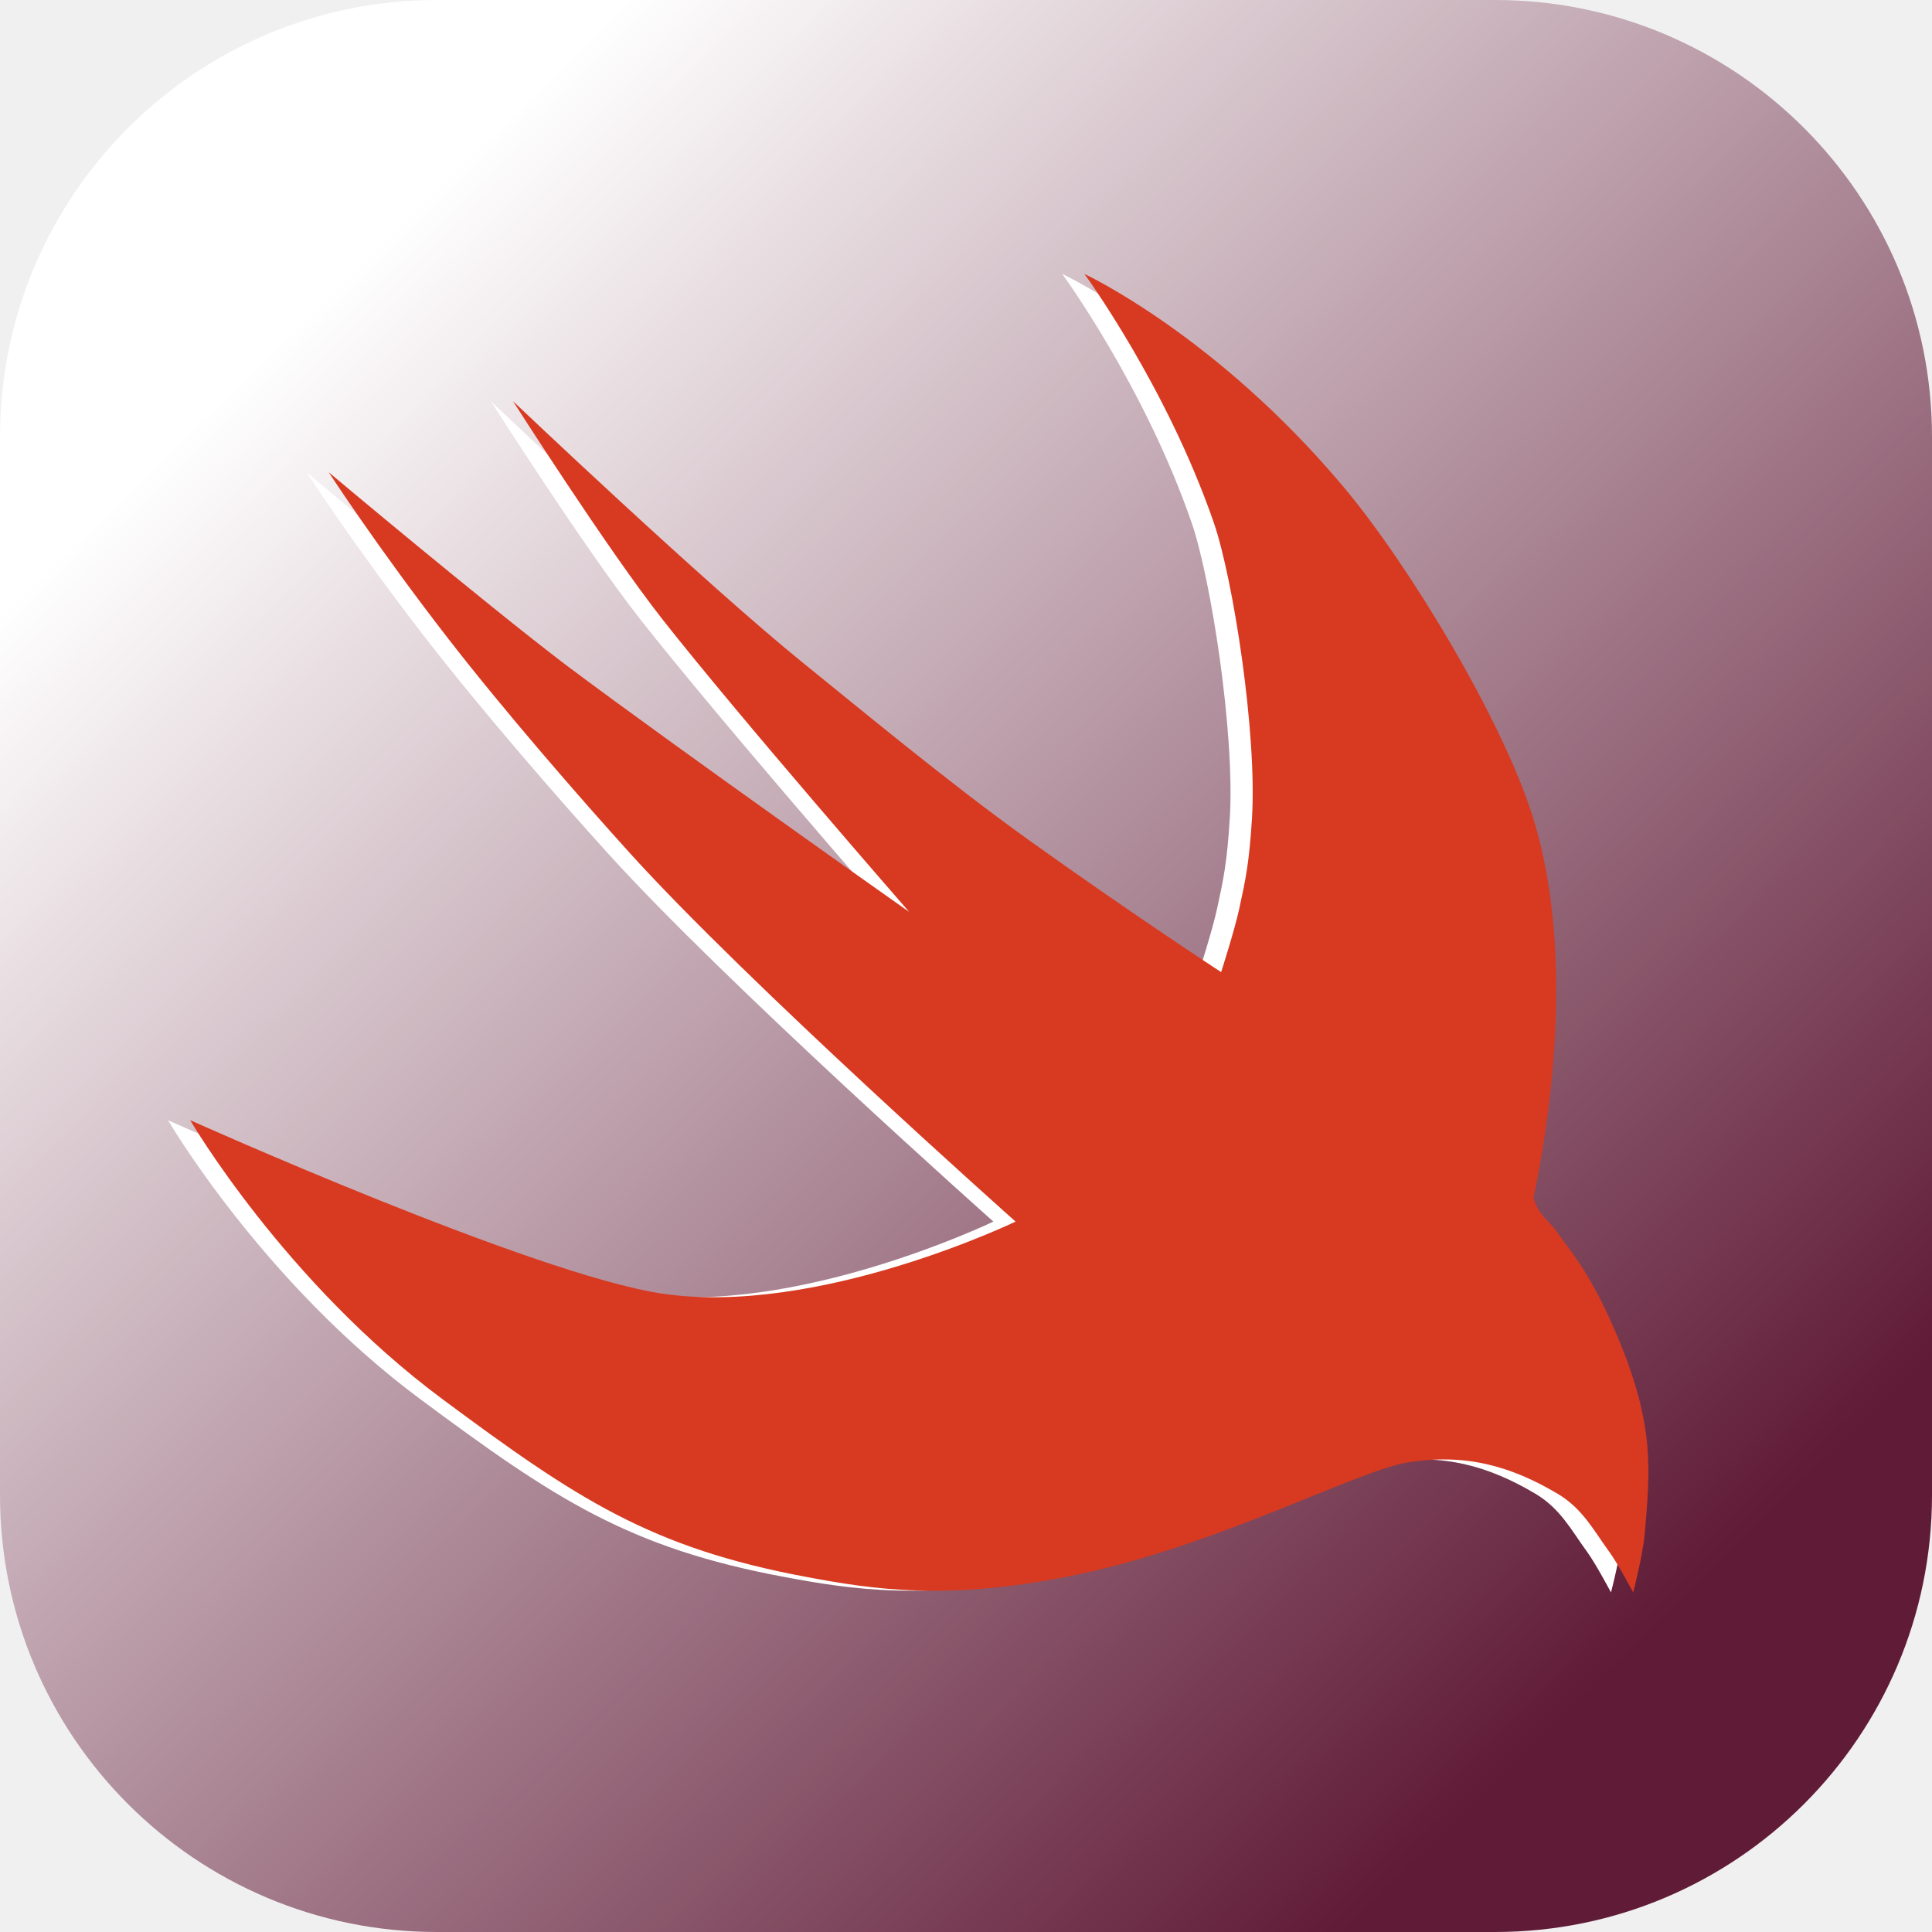
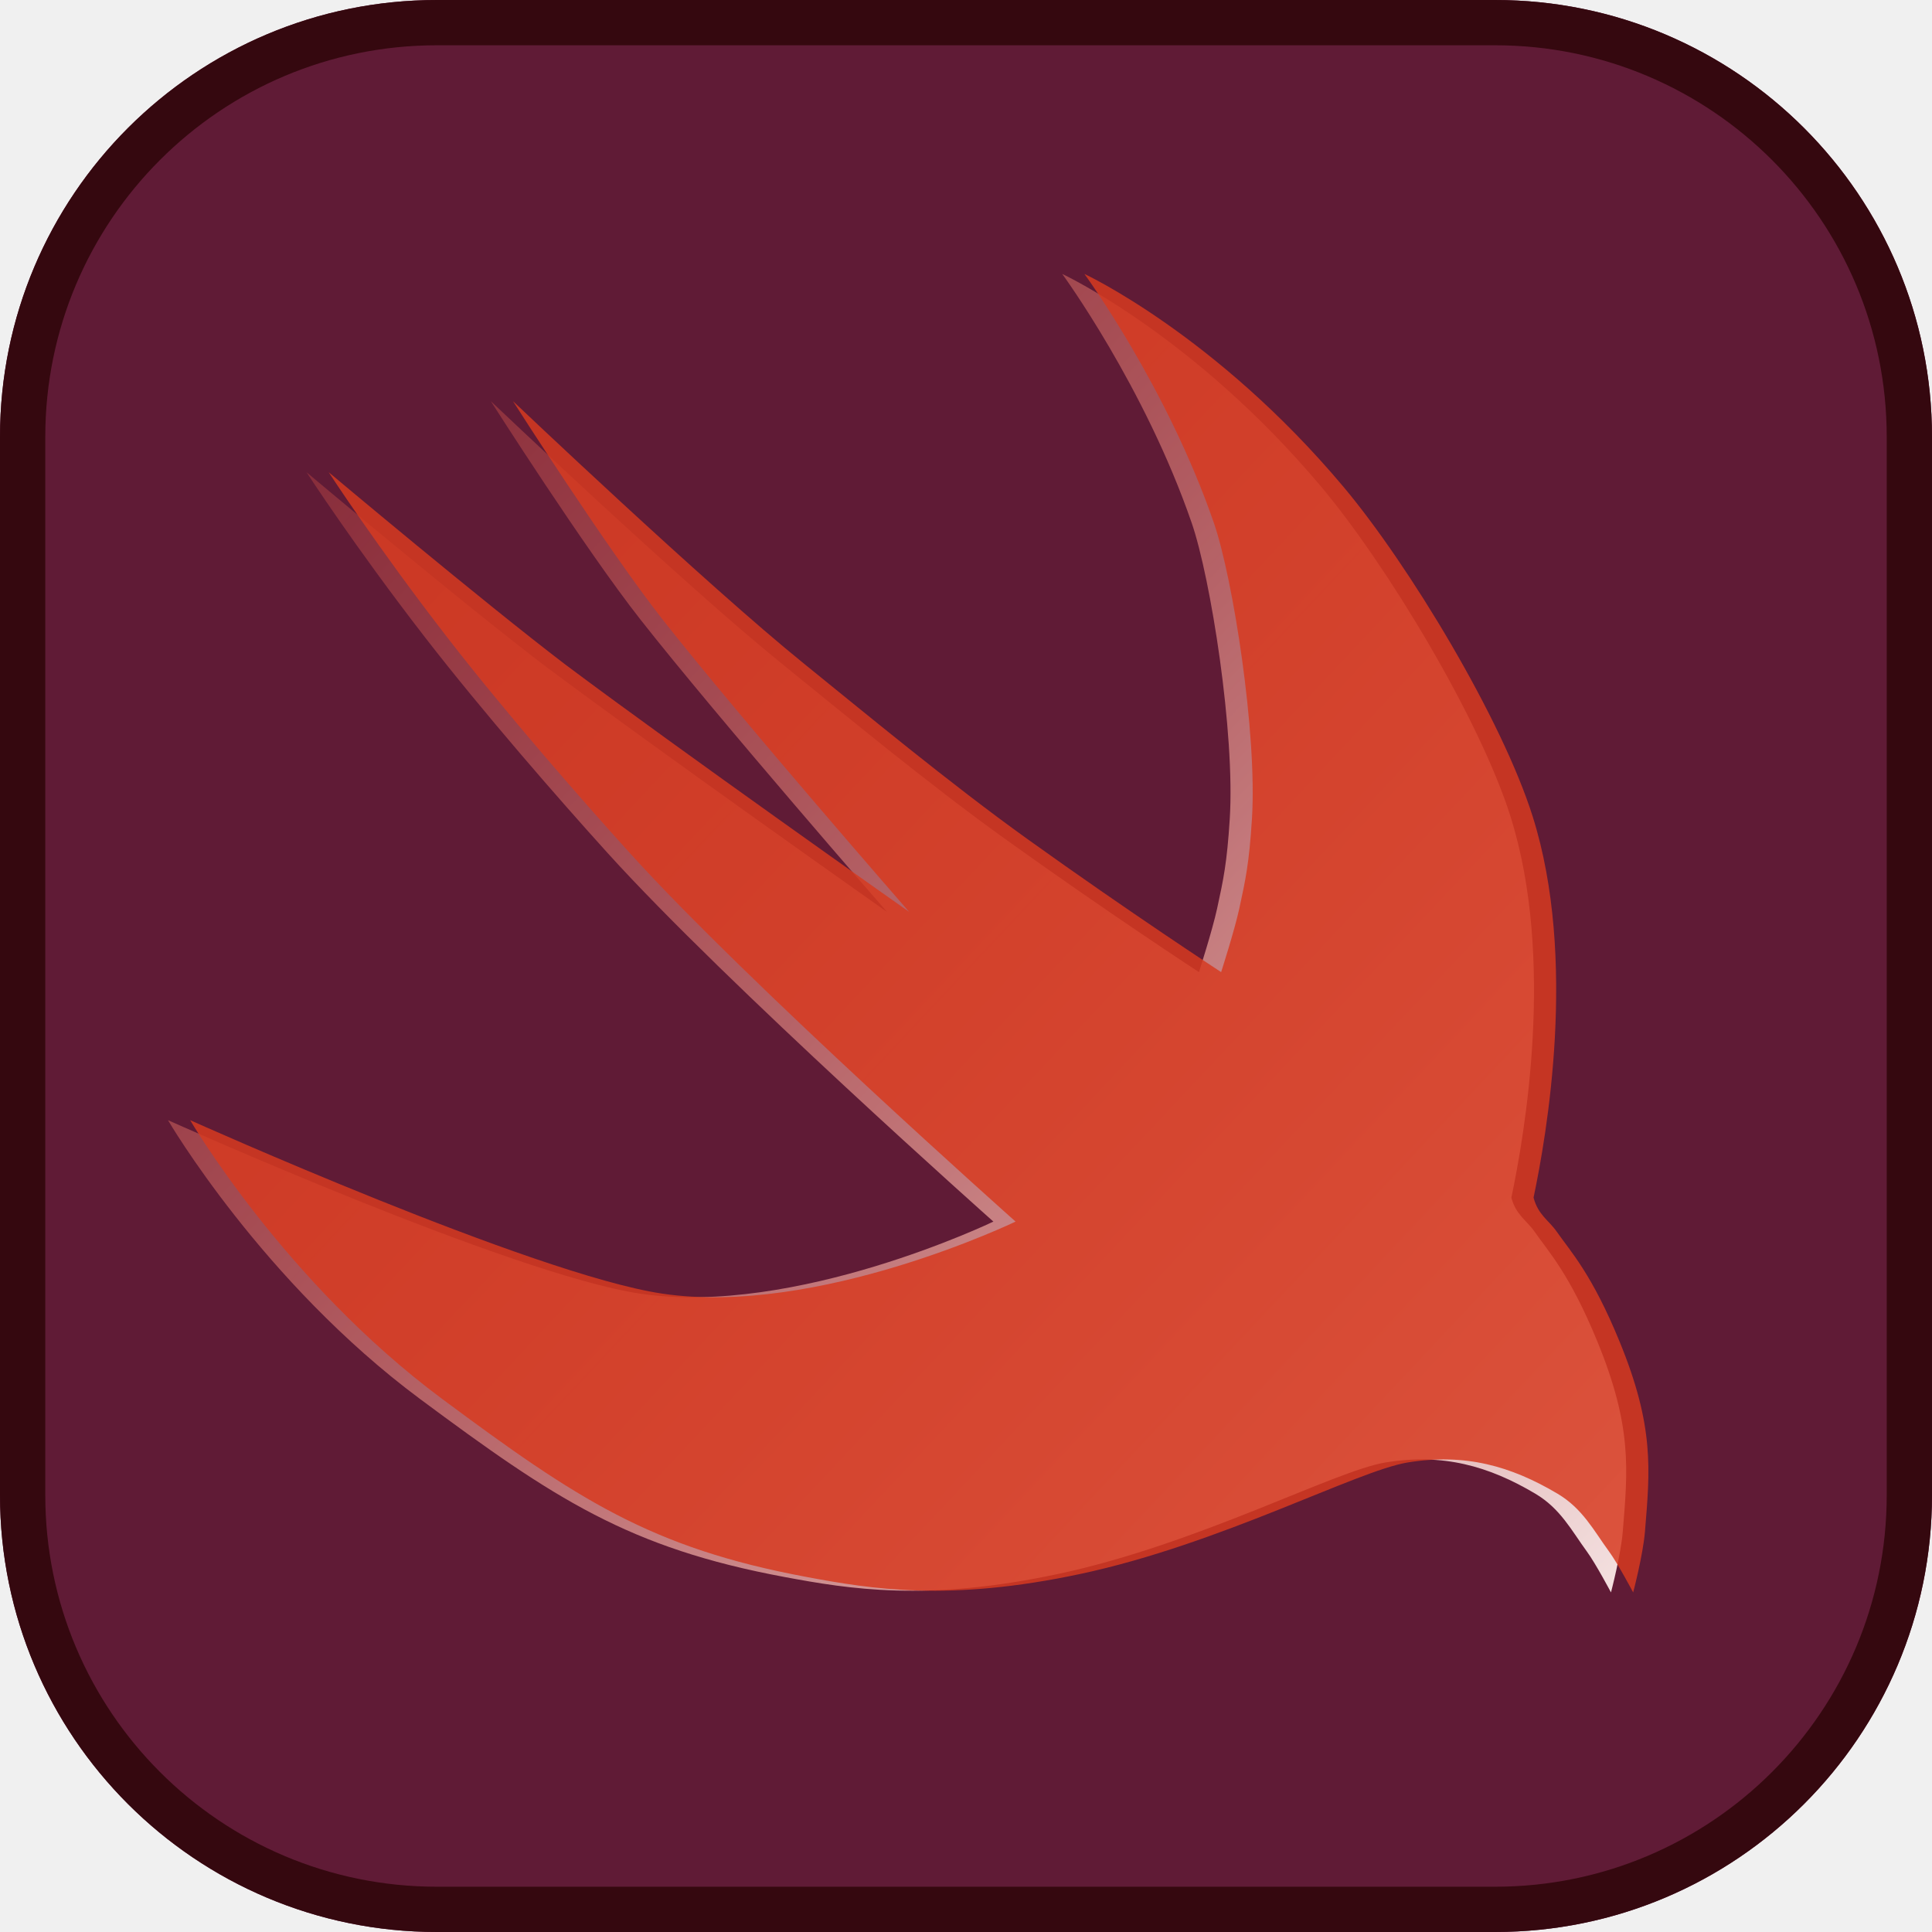
<svg xmlns="http://www.w3.org/2000/svg" width="4267" height="4267" viewBox="0 0 4267 4267">
-   <g id="g1">
-     <linearGradient id="linearGradient1" x1="3596.533" y1="3662.409" x2="680.239" y2="690.396" gradientUnits="userSpaceOnUse">
-       <stop offset="0" stop-color="#601b36" stop-opacity="1" />
-       <stop offset="1" stop-color="#ffffff" stop-opacity="1" />
+   <g id="version-2">
+     <g id="g1">
+       <path id="path1" fill="#601b36" fill-rule="evenodd" stroke="none" d="M 0 3302 C -0 3834.955 432.045 4267 965 4267 L 3302 4267 C 3834.955 4267 4267 3834.955 4267 3302 L 4267 965 C 4267 432.045 3834.955 0 3302 0 L 965 0 C 432.045 0 0 432.045 0 965 Z" />
+       <path id="path2" fill="#35080f" fill-rule="evenodd" stroke="none" d="M 965 4267 C 432.045 4267 0 3834.955 0 3302 L 0 965 C 0 432.045 432.045 0 965 0 L 3302 0 C 3834.955 0 4267 432.045 4267 965 L 4267 3302 C 4267 3834.955 3834.955 4267 3302 4267 L 965 4267 Z M 100 3302 L 100 965 C 100 487.274 487.274 100 965 100 L 3302 100 C 3779.726 100 4167 487.274 4167 965 L 4167 3302 C 4167 3779.726 3779.726 4167 3302 4167 L 965 4167 C 487.274 4167 100 3779.726 100 3302 Z" />
+     </g>
+     <linearGradient id="linearGradient1" x1="3845.054" y1="3819.425" x2="346.796" y2="534.996" gradientUnits="userSpaceOnUse">
+       <stop offset="0" stop-color="#ffffff" stop-opacity="1" />
+       <stop offset="1" stop-color="#ff5034" stop-opacity="0.148" />
    </linearGradient>
-     <path id="path1" fill="url(#linearGradient1)" fill-rule="evenodd" stroke="none" d="M 0 3302 C -0 3834.955 432.045 4267 965 4267 L 3302 4267 C 3834.955 4267 4267 3834.955 4267 3302 L 4267 965 C 4267 432.045 3834.955 0 3302 0 L 965 0 C 432.045 0 0 432.045 0 965 Z" />
-     <path id="--2" fill="#ffffff" fill-rule="evenodd" stroke="none" d="M 2346 605 C 2346 605 2527.961 853.33 2632 1155 C 2673.933 1276.588 2727.989 1619.218 2716 1809 C 2709.848 1906.379 2702.106 1942.109 2688 2007 C 2677.565 2055 2648 2147 2648 2147 C 2648 2147 2447.617 2016.255 2220 1853 C 2048.289 1729.843 1857.548 1571.488 1727 1466 C 1508.54 1289.475 1084 886 1084 886 C 1084 886 1291.862 1212.519 1415 1369 C 1588.529 1589.519 1959 2014 1959 2014 C 1959 2014 1446.744 1653.01 1200 1468 C 1016.609 1328.259 677 1043 677 1043 C 677 1043 783.657 1207.443 939 1408 C 1066.099 1572.092 1232.755 1763.269 1342 1884 C 1603.538 2173.038 2194 2698 2194 2698 C 2194 2698 1757.001 2908.52 1413 2857 C 1129.194 2814.496 371 2474 371 2474 C 371 2474 579.292 2831.094 928 3090 C 1225.048 3310.55 1388.328 3418.838 1733 3483 C 1875.237 3509.478 2046.665 3538.245 2338 3476 C 2646.867 3410.01 2947.822 3248.332 3060 3230 C 3186.708 3209.293 3287.801 3237.716 3391 3299 C 3446.568 3331.999 3470.903 3380.403 3505 3427 C 3524.384 3453.49 3558 3517 3558 3517 C 3558 3517 3579.742 3434.582 3584 3383 C 3595.31 3245.973 3605 3150.783 3528 2963 C 3466.605 2813.274 3419.909 2764.396 3389 2720 C 3371.726 2695.188 3347.953 2683.245 3338 2645 C 3366.747 2508.627 3435.452 2117.849 3336 1803 C 3267.866 1587.298 3063.027 1247.643 2918 1075 C 2636.477 739.869 2346 605 2346 605 Z" />
-     <path id="path2" fill="#d73a21" fill-rule="evenodd" stroke="none" d="M 2395 605 C 2395 605 2576.961 853.33 2681 1155 C 2722.933 1276.588 2776.989 1619.218 2765 1809 C 2758.848 1906.379 2751.106 1942.109 2737 2007 C 2726.565 2055 2697 2147 2697 2147 C 2697 2147 2496.617 2016.255 2269 1853 C 2097.289 1729.843 1906.548 1571.488 1776 1466 C 1557.54 1289.475 1133 886 1133 886 C 1133 886 1340.862 1212.519 1464 1369 C 1637.529 1589.519 2008 2014 2008 2014 C 2008 2014 1495.744 1653.01 1249 1468 C 1065.609 1328.259 726 1043 726 1043 C 726 1043 832.657 1207.443 988 1408 C 1115.099 1572.092 1281.755 1763.269 1391 1884 C 1652.538 2173.038 2243 2698 2243 2698 C 2243 2698 1806.001 2908.52 1462 2857 C 1178.194 2814.496 420 2474 420 2474 C 420 2474 628.292 2831.094 977 3090 C 1274.048 3310.55 1437.328 3418.838 1782 3483 C 1924.237 3509.478 2095.665 3538.245 2387 3476 C 2695.867 3410.01 2996.822 3248.332 3109 3230 C 3235.708 3209.293 3336.801 3237.716 3440 3299 C 3495.568 3331.999 3519.903 3380.403 3554 3427 C 3573.384 3453.49 3607 3517 3607 3517 C 3607 3517 3628.742 3434.582 3633 3383 C 3644.31 3245.973 3654 3150.783 3577 2963 C 3515.605 2813.274 3468.909 2764.396 3438 2720 C 3420.726 2695.188 3396.953 2683.245 3387 2645 C 3415.747 2508.627 3484.452 2117.849 3385 1803 C 3316.866 1587.298 3112.027 1247.643 2967 1075 C 2685.477 739.869 2395 605 2395 605 Z" />
+     <path id="--2" fill="url(#linearGradient1)" fill-rule="evenodd" stroke="none" d="M 2346 605 C 2346 605 2527.961 853.33 2632 1155 C 2673.933 1276.588 2727.989 1619.218 2716 1809 C 2709.848 1906.379 2702.106 1942.109 2688 2007 C 2677.565 2055 2648 2147 2648 2147 C 2648 2147 2447.617 2016.255 2220 1853 C 2048.289 1729.843 1857.548 1571.488 1727 1466 C 1508.54 1289.475 1084 886 1084 886 C 1084 886 1291.862 1212.519 1415 1369 C 1588.529 1589.519 1959 2014 1959 2014 C 1959 2014 1446.744 1653.01 1200 1468 C 1016.609 1328.259 677 1043 677 1043 C 677 1043 783.657 1207.443 939 1408 C 1066.099 1572.092 1232.755 1763.269 1342 1884 C 1603.538 2173.038 2194 2698 2194 2698 C 2194 2698 1757.001 2908.52 1413 2857 C 1129.194 2814.496 371 2474 371 2474 C 371 2474 579.292 2831.094 928 3090 C 1225.048 3310.55 1388.328 3418.838 1733 3483 C 1875.237 3509.478 2046.665 3538.245 2338 3476 C 2646.867 3410.01 2947.822 3248.332 3060 3230 C 3186.708 3209.293 3287.801 3237.716 3391 3299 C 3446.568 3331.999 3470.903 3380.403 3505 3427 C 3524.384 3453.49 3558 3517 3558 3517 C 3558 3517 3579.742 3434.582 3584 3383 C 3595.31 3245.973 3605 3150.783 3528 2963 C 3466.605 2813.274 3419.909 2764.396 3389 2720 C 3371.726 2695.188 3347.953 2683.245 3338 2645 C 3366.747 2508.627 3435.452 2117.849 3336 1803 C 3267.866 1587.298 3063.027 1247.643 2918 1075 C 2636.477 739.869 2346 605 2346 605 Z" />
+     <path id="path3" fill="#d73a21" fill-opacity="0.844" fill-rule="evenodd" stroke="none" d="M 2395 605 C 2395 605 2576.961 853.33 2681 1155 C 2722.933 1276.588 2776.989 1619.218 2765 1809 C 2758.848 1906.379 2751.106 1942.109 2737 2007 C 2726.565 2055 2697 2147 2697 2147 C 2697 2147 2496.617 2016.255 2269 1853 C 2097.289 1729.843 1906.548 1571.488 1776 1466 C 1557.54 1289.475 1133 886 1133 886 C 1133 886 1340.862 1212.519 1464 1369 C 1637.529 1589.519 2008 2014 2008 2014 C 2008 2014 1495.744 1653.01 1249 1468 C 1065.609 1328.259 726 1043 726 1043 C 726 1043 832.657 1207.443 988 1408 C 1115.099 1572.092 1281.755 1763.269 1391 1884 C 1652.538 2173.038 2243 2698 2243 2698 C 2243 2698 1806.001 2908.52 1462 2857 C 1178.194 2814.496 420 2474 420 2474 C 420 2474 628.292 2831.094 977 3090 C 1274.048 3310.55 1437.328 3418.838 1782 3483 C 1924.237 3509.478 2095.665 3538.245 2387 3476 C 2695.867 3410.01 2996.822 3248.332 3109 3230 C 3235.708 3209.293 3336.801 3237.716 3440 3299 C 3495.568 3331.999 3519.903 3380.403 3554 3427 C 3573.384 3453.49 3607 3517 3607 3517 C 3607 3517 3628.742 3434.582 3633 3383 C 3644.31 3245.973 3654 3150.783 3577 2963 C 3515.605 2813.274 3468.909 2764.396 3438 2720 C 3420.726 2695.188 3396.953 2683.245 3387 2645 C 3415.747 2508.627 3484.452 2117.849 3385 1803 C 3316.866 1587.298 3112.027 1247.643 2967 1075 C 2685.477 739.869 2395 605 2395 605 Z" />
  </g>
</svg>
